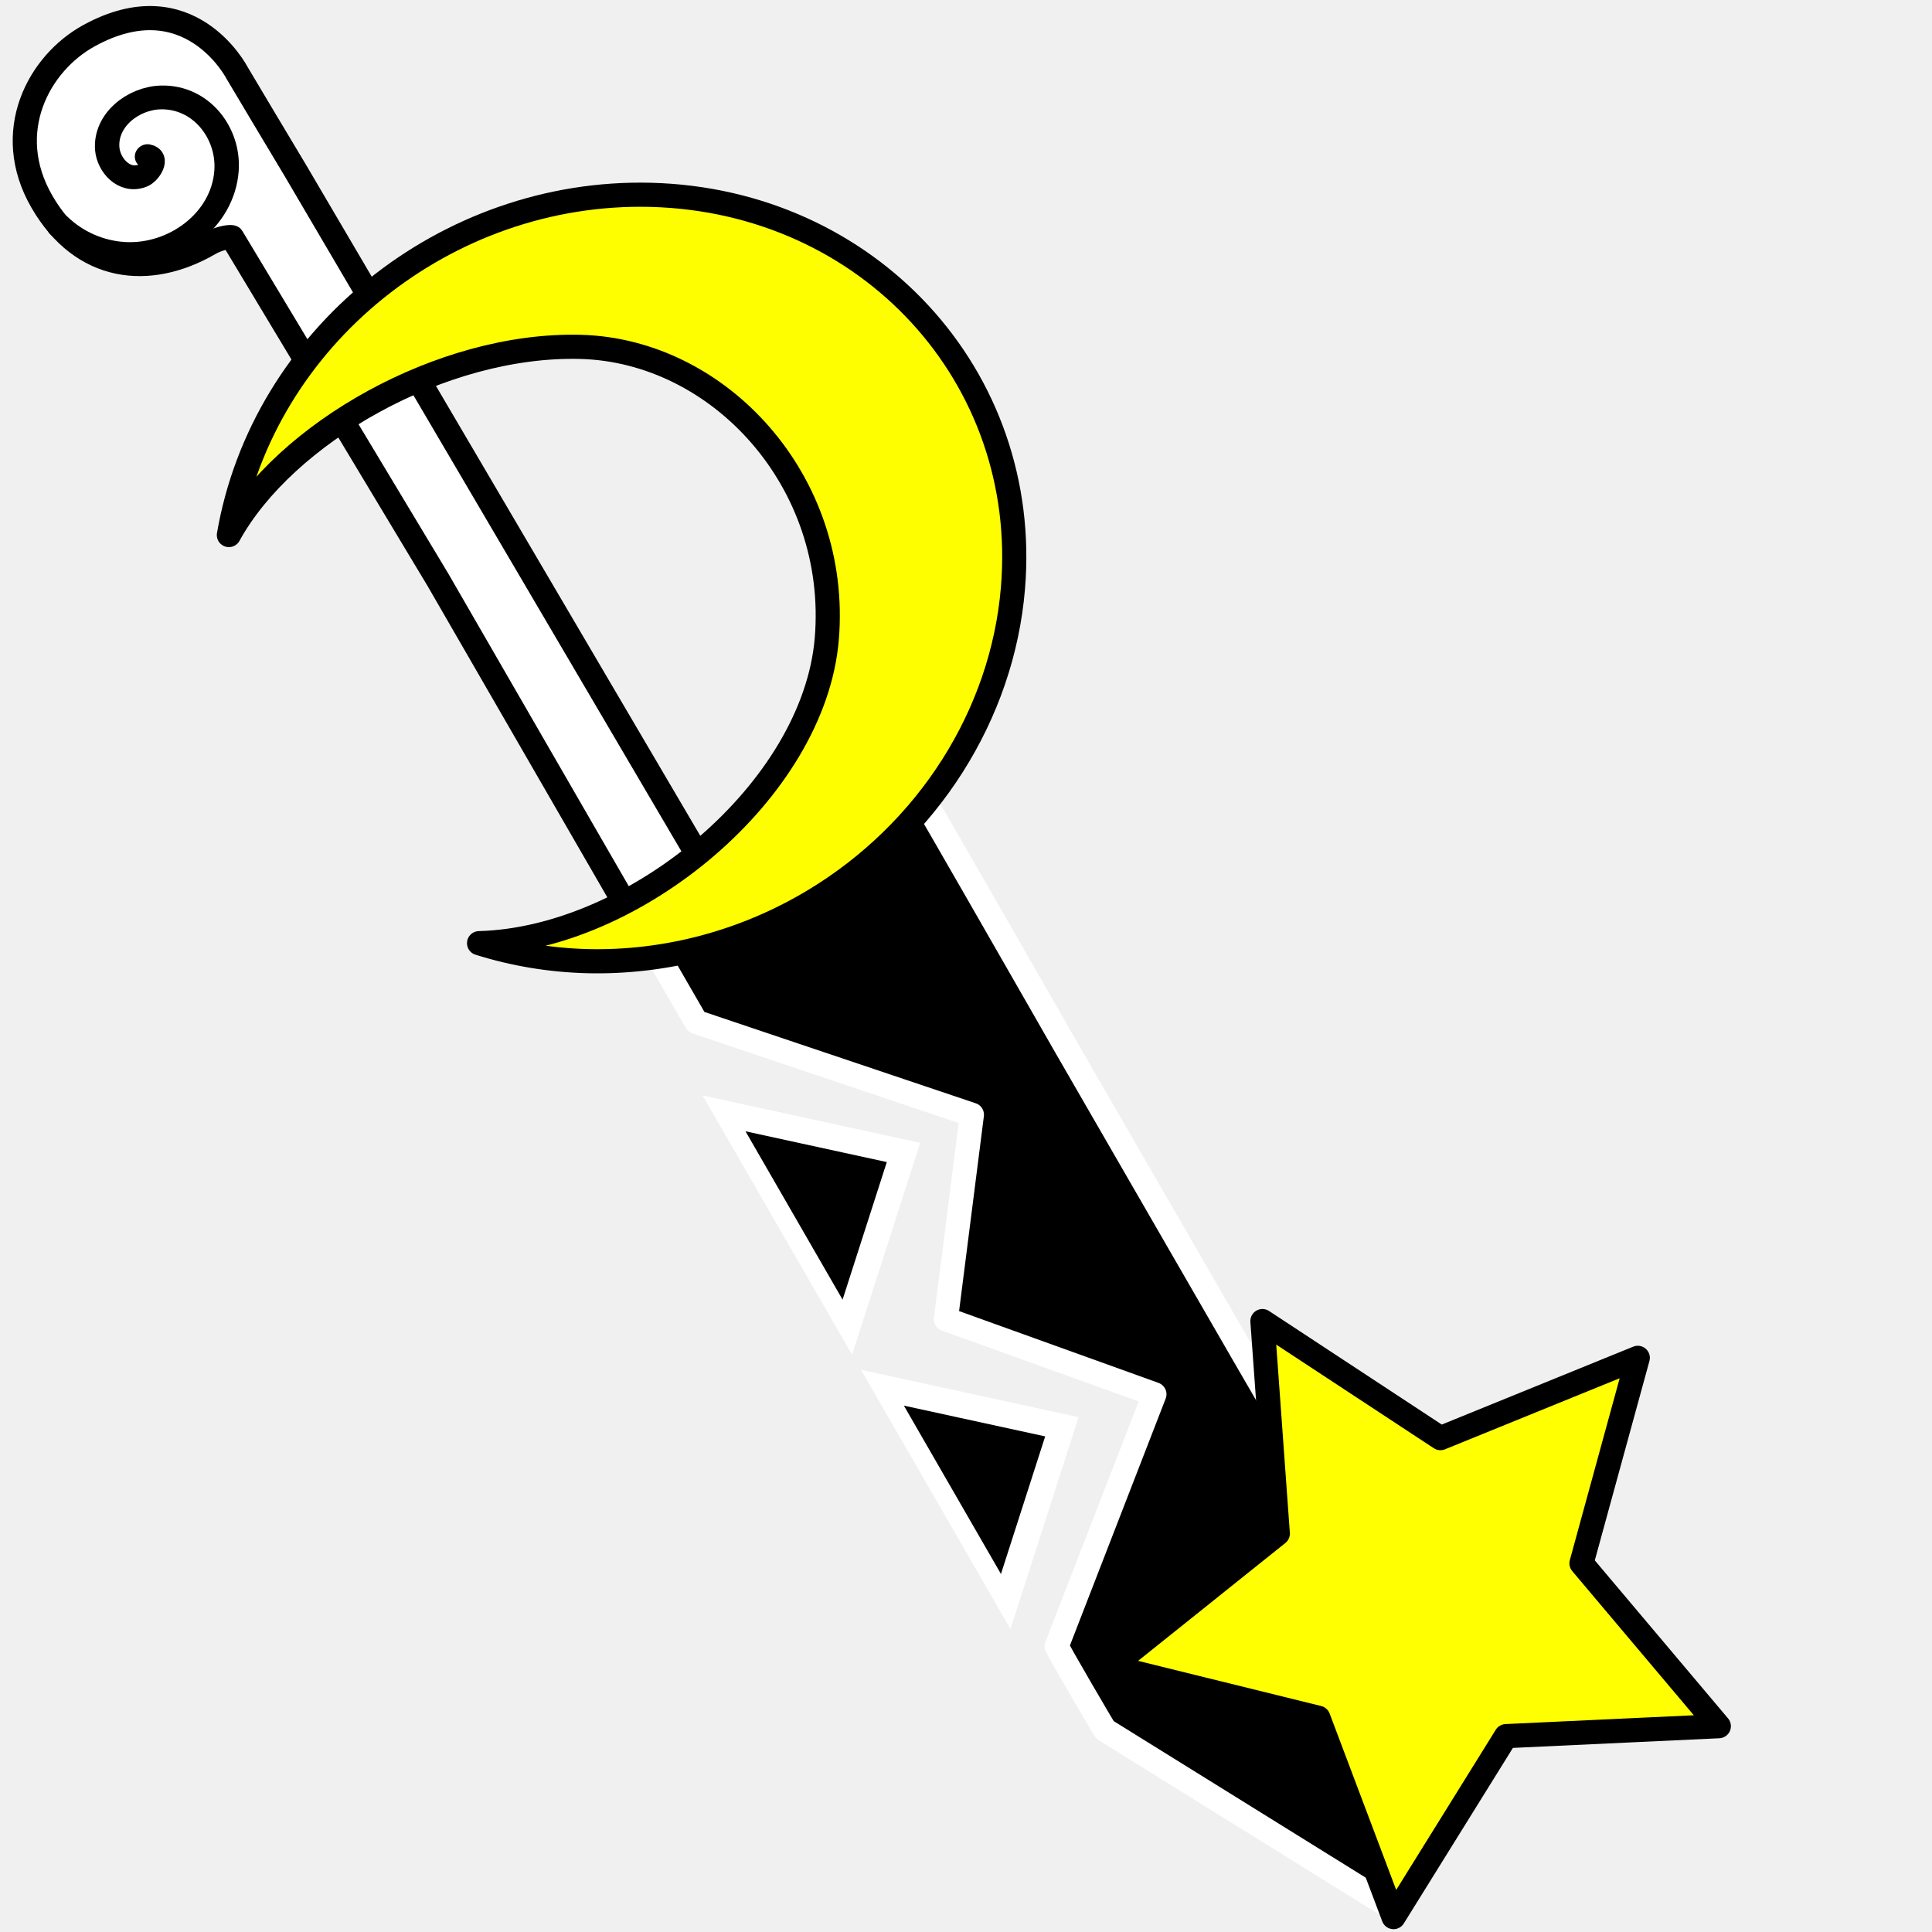
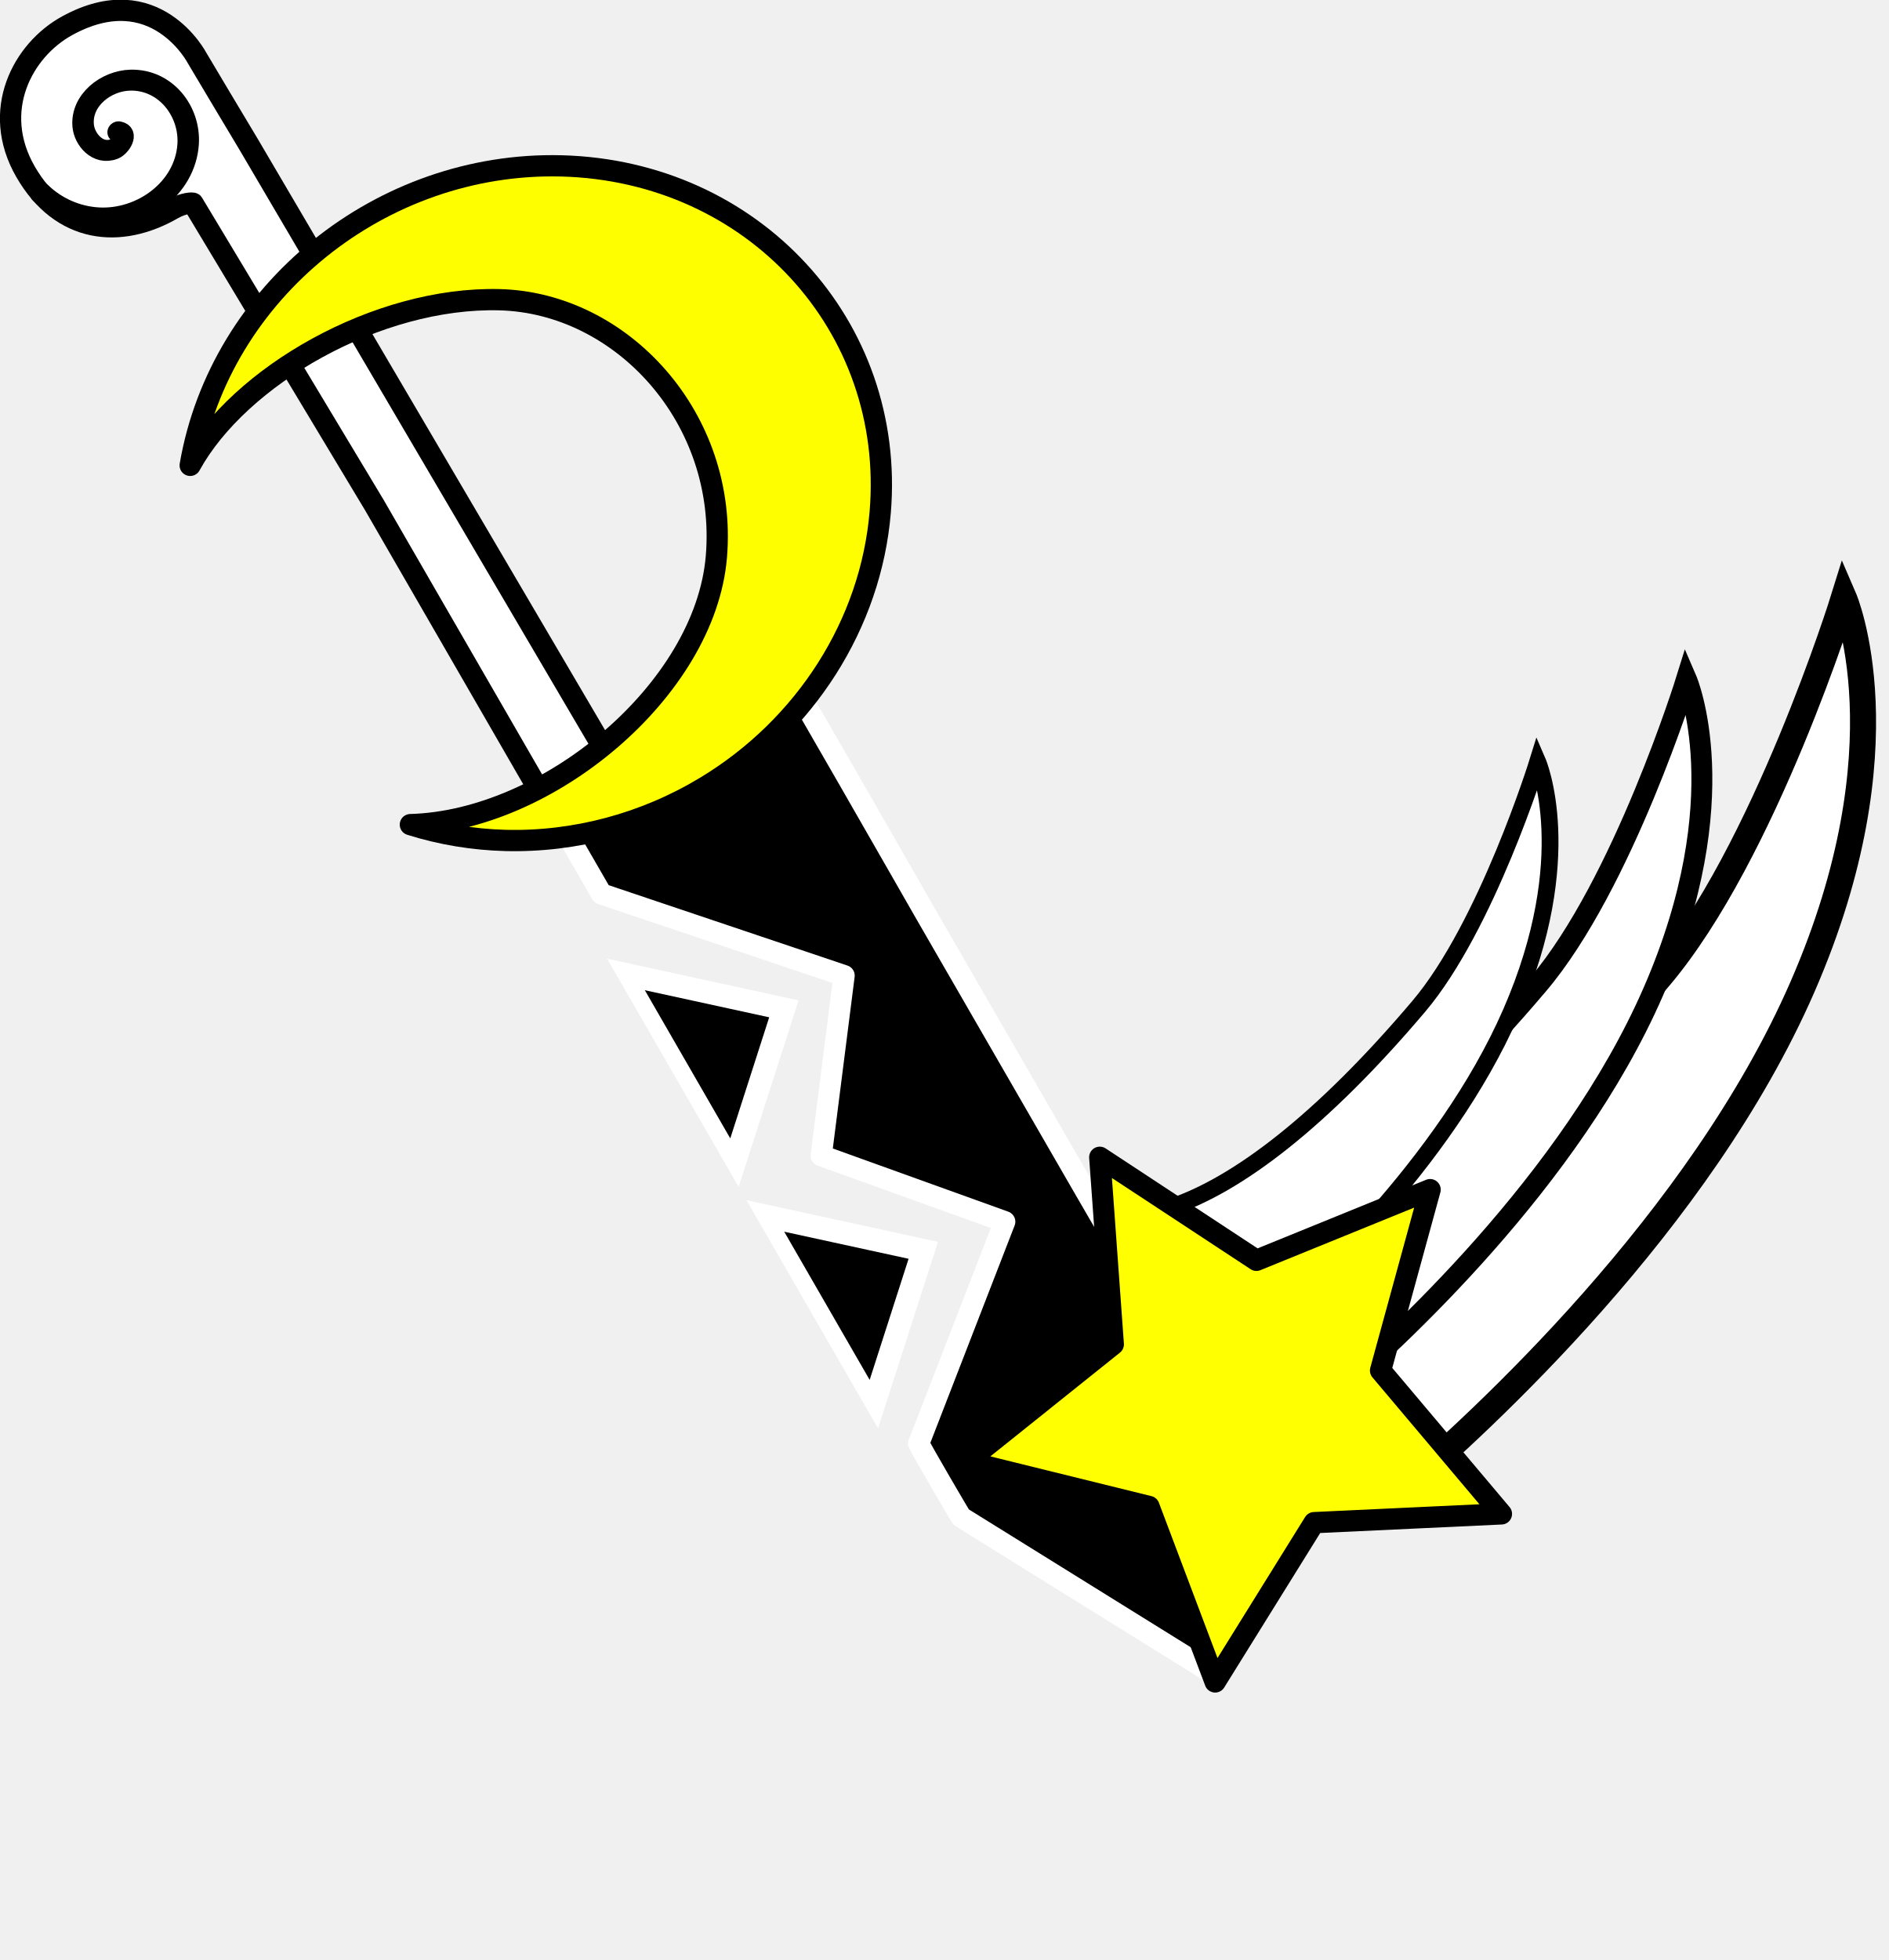
- <svg xmlns="http://www.w3.org/2000/svg" width="160mm" height="160mm" viewBox="0 0 160 160" version="1.1" id="svg154">
+ <svg xmlns="http://www.w3.org/2000/svg" width="177.712mm" height="184.397mm" viewBox="0 0 177.712 184.397" version="1.1" id="svg154">
  <defs id="defs151">
    <linearGradient id="linearGradient2158">
      <stop style="stop-color:#252525;stop-opacity:1;" offset="0" id="stop2156" />
    </linearGradient>
  </defs>
-   <g id="layer5" transform="matrix(0.8136918,0,0,0.8136918,7.45822,15.78859)">
+   <g id="layer1" style="display:inline" transform="translate(-1.058334,-0.529167)">
+     <path id="rect3042" style="display:none;fill:#ffffff;stroke:#000000;stroke-width:2;stroke-linecap:square;stroke-dasharray:none" d="m 143.696,99.512 c 20.204,-18.272 29.28,-43.044 31.853,-41.177 l -1.965,22.13 20.962,-8.337 c 2.954,-1.175 -12.731,19.776 -32.935,38.048 -20.204,18.272 -38.621,35.296 -40.614,32.82 l -9.84,-12.222 c -1.994,-2.476 12.336,-12.99 32.54,-31.262 z" />
+     <path id="path5283-0" style="display:none;fill:#ffffff;stroke:#000000;stroke-width:2;stroke-linecap:square;stroke-dasharray:none" d="m 130.93,140.1 c 7.566,-2.857 35.841,-40.194 35.841,-40.194 0,0 -30.597,29.558 -38.799,29.368 1.67,5.43 1.636,5.433 2.958,10.826 z" />
+     <path id="path5283-0-9" style="display:none;fill:#ffffff;stroke:#000000;stroke-width:2;stroke-linecap:square;stroke-dasharray:none" d="m 118.239,124.956 c 5.055,-6.312 29.001,-49.46 29.001,-49.46 0,0 -29.905,37.636 -37.06,41.651 4.203,3.823 4.175,3.842 8.06,7.81 z" />
+     <path id="path5283-5-8" style="display:none;fill:#ffffff;stroke:#000000;stroke-width:1.144;stroke-linecap:square" d="m 117.979,128.186 c 3.782,-2.815 13.098,-17.382 17.894,-22.175 7.327,-7.323 12.877,-32.138 12.877,-32.138 0,0 -16.037,22.907 -19.044,25.971 -2.788,2.84 -14.018,16.078 -18.666,17.309 3.691,5.473 3.653,5.487 6.94,11.032 z" />
+     <path id="path5283" style="display:none;fill:#ffffff;stroke:#000000;stroke-width:2;stroke-linecap:square" d="m 123.549,141.279 c 6.242,-5.362 13.577,-27.129 27.272,-41.794 11.74,-12.572 12.522,-37.08 12.522,-37.08 0,0 -9.759,22.374 -17.863,29.775 -12.598,11.505 -27.205,27.78 -35.115,30.45 6.969,9.225 6.906,9.254 13.184,18.649 z" />
+     <path id="path5283-7" style="display:inline;fill:#ffffff;stroke:#000000;stroke-width:2.45;stroke-linecap:square" d="m 132.762,140.883 c 7.645,-6.568 28.242,-25.353 37.904,-47.49 9.915,-22.718 3.903,-36.615 3.903,-36.615 0,0 -7.44,23.999 -17.367,35.711 -14.169,16.717 -26.402,25.983 -36.09,29.253 8.537,11.3 3.961,7.632 11.651,19.14 z" />
+     <path id="path5283-7-7" style="display:inline;fill:#ffffff;stroke:#000000;stroke-width:1.968;stroke-linecap:square" d="m 126.178,132.002 c 6.141,-5.276 22.685,-20.364 30.445,-38.145 7.964,-18.248 3.135,-29.41 3.135,-29.41 0,0 -5.976,19.276 -13.95,28.684 -11.381,13.428 -21.206,20.87 -28.989,23.497 6.857,9.076 3.181,6.13 9.358,15.374 z" />
+     <path id="path5283-7-7-7" style="display:inline;fill:#ffffff;stroke:#000000;stroke-width:1.58;stroke-linecap:square" d="m 118.797,126.426 c 4.931,-4.236 18.213,-16.35 24.444,-30.626 6.394,-14.651 2.517,-23.613 2.517,-23.613 0,0 -4.798,15.477 -11.2,23.03 -9.137,10.781 -17.026,16.757 -23.275,18.865 5.505,7.287 2.554,4.922 7.514,12.343 z" />
+     <path style="display:none;fill:none;fill-opacity:1;stroke:#ff0000;stroke-width:2.041;stroke-linecap:square;stroke-dasharray:none;stroke-opacity:1" id="path9271" d="M -32.732,72.798 A 104.49,104.49 0 0 1 75.095,-28.235 104.49,104.49 0 0 1 176.137,79.583 104.49,104.49 0 0 1 68.328,180.635 104.49,104.49 0 0 1 -32.734,72.835" />
+     <path style="display:none;fill:none;fill-opacity:1;stroke:#ff0000;stroke-width:1.795;stroke-linecap:square;stroke-dasharray:none;stroke-opacity:1" id="path9271-3" d="M -18.534,74.023 A 91.893,91.893 0 0 1 76.294,-14.83 91.893,91.893 0 0 1 165.154,79.99 91.893,91.893 0 0 1 70.343,168.859 91.893,91.893 0 0 1 -18.535,74.055" />
+     <path style="display:none;fill:none;fill-opacity:1;stroke:#ff0000;stroke-width:1.502;stroke-linecap:square;stroke-dasharray:none;stroke-opacity:1" id="path9271-3-6" d="M -4.815,69.9 A 76.885,76.885 0 0 1 74.525,-4.441 76.885,76.885 0 0 1 148.874,74.893 76.885,76.885 0 0 1 69.546,149.248 76.885,76.885 0 0 1 -4.816,69.927" />
+     <path style="display:none;fill:none;fill-opacity:1;stroke:#ff0000;stroke-width:1.115;stroke-linecap:square;stroke-dasharray:none;stroke-opacity:1" id="path9271-3-6-0" d="M 20.612,71.668 A 57.061,57.061 0 0 1 79.494,16.495 57.061,57.061 0 0 1 134.672,75.373 57.061,57.061 0 0 1 75.799,130.557 57.061,57.061 0 0 1 20.611,71.688" />
+   </g>
+   <g id="layer5" transform="matrix(0.8136918,0,0,0.8136918,6.399886,15.25942)">
    <path id="rect9190" style="stroke:#ffffff;stroke-width:2.458;stroke-linecap:round;stroke-linejoin:round;stroke-dasharray:none;stroke-dashoffset:0" d="m 103.298,156.664 29.618,18.398 -2.499,-34.056 c -0.012,-0.159 -13.1,-22.691 -13.181,-22.831 l -8.969,-15.535 -8.969,-15.535 c -0.081,-0.14 -17.964,-31.408 -18.088,-31.33 l -26.571,16.608 7.058,12.224 28.054,9.444 -2.646,20.807 21.222,7.642 -9.946,25.646 c 0.099,0.345 4.85,8.476 4.918,8.518 z" />
    <path style="fill:#000000;fill-opacity:1;stroke:#ffffff;stroke-width:3.143;stroke-linecap:square;stroke-linejoin:miter;stroke-dasharray:none;stroke-opacity:1" id="path9532" d="M 29.806,95.806 7.566,83.098 29.692,70.192 Z" transform="matrix(-0.1571604,-0.8919244,-0.7123218,-0.1513224,153.5748,162.9161)" />
    <path style="fill:#000000;fill-opacity:1;stroke:#ffffff;stroke-width:3.143;stroke-linecap:square;stroke-linejoin:miter;stroke-dasharray:none;stroke-opacity:1" id="path9532-1" d="M 29.806,95.806 7.566,83.098 29.692,70.192 Z" transform="matrix(-0.1571604,-0.8919244,-0.7123218,-0.1513224,137.4549,134.9956)" />
    <path style="fill:#ffff01;fill-opacity:1;stroke:#000000;stroke-width:2.222;stroke-linecap:round;stroke-linejoin:round;stroke-dasharray:none;stroke-opacity:1" id="path9636" d="M 113.903,109.645 102.394,93.778 82.798,94.264 94.332,78.415 87.814,59.929 106.452,66 l 15.568,-11.911 -0.015,19.602 16.139,11.125 -18.647,6.043 z" transform="matrix(-0.2658311,1.073828,1.073828,0.2658311,78.31102,4.824574)" />
  </g>
-   <g id="layer2" transform="translate(-5.536466,-6.389885)">
+   <g id="layer2" transform="translate(-6.5948,-6.919052)">
    <g id="g5820" transform="matrix(-1.015379,0.5862291,0.5862291,1.015379,21.48778,-51.64968)" style="stroke-width:1.706;stroke-dasharray:none">
      <path id="rect5930" style="fill:#ffffff;stroke:#000000;stroke-width:1.706;stroke-linecap:round;stroke-dasharray:none" d="m 70.893,198.301 -6.185,2.557 v 26.408 l -0.497,28.214 c 0.079,0.053 -0.661,0.44 -1.624,0.44 -4.914,0 -8.751,2.802 -8.751,8.485 0,5.683 4.689,8.575 8.751,8.485 8.065,-0.179 7.736,-7.47 7.736,-7.47 0,0 0.094,-7.108 0.119,-8.05 z" transform="rotate(180,47.46458,157.1416)" />
      <path style="display:inline;fill:none;fill-rule:evenodd;stroke:#000000;stroke-width:1.09;stroke-linecap:round;stroke-linejoin:miter;stroke-dasharray:none" id="path4261" d="m 83.919,134.839 c -0.409,-0.365 0.29,-0.732 0.606,-0.68 0.858,0.139 1.056,1.216 0.754,1.892 -0.54,1.21 -2.11,1.438 -3.179,0.828 -1.568,-0.896 -1.831,-3.016 -0.902,-4.465 1.239,-1.932 3.926,-2.228 5.751,-0.976 0.915,0.628 1.576,1.585 1.869,2.654" transform="matrix(1.600304,0,0,-1.52235,-101.2411,256.0824)" />
    </g>
    <path id="path7466" style="display:inline;fill:#fefe00;fill-opacity:1;stroke:#000000;stroke-width:2;stroke-linecap:round;stroke-linejoin:round;stroke-dasharray:none;stroke-opacity:1" d="m 72.985,80.947 c -5.719,3.452 -12.287,5.209 -18.847,5.041 -3.056,-0.084 -6.061,-0.585 -8.927,-1.488 12.937,-0.349 27.743,-12.662 28.796,-25.199 1.088,-13.04 -8.904,-23.892 -20.409,-24.185 -11.505,-0.292 -24.494,7.187 -29.106,15.584 2.818,-16.363 17.981,-28.597 34.917,-28.175 l 0.024,4.3e-4 c 18.027,0.469 31.454,15.052 29.992,32.574 -0.875,10.491 -7.029,20.166 -16.44,25.847 z" />
  </g>
-   <g aria-label="ream" transform="matrix(0.8838031,-0.4874316,0.5128924,0.8486053,0,0)" id="text9776" style="font-size:29.986px;display:none;fill:#ffff00;stroke:#000000;stroke-linecap:round;stroke-linejoin:round">
+   <g aria-label="ream" transform="matrix(0.8838031,-0.4874316,0.5128924,0.8486053,-1.058334,-0.529167)" id="text9776" style="font-size:29.986px;display:none;fill:#ffff00;stroke:#000000;stroke-linecap:round;stroke-linejoin:round">
    <path d="m 60.648,83.868 q 0,0.747 -0.366,1.332 -0.366,0.571 -1.127,0.571 -0.82,0 -1.259,-0.425 -0.425,-0.425 -0.425,-0.937 0,-0.322 0.044,-0.586 0.059,-0.264 0.102,-0.527 -0.688,0 -1.611,0.556 -0.922,0.556 -1.567,1.581 v 8.404 q 0,0.512 0.19,0.835 0.205,0.322 0.63,0.483 0.366,0.146 0.937,0.22 0.586,0.073 1.01,0.102 V 96.445 H 49.594 v -0.966 q 0.337,-0.029 0.688,-0.059 0.366,-0.029 0.63,-0.117 0.41,-0.132 0.6,-0.454 0.205,-0.337 0.205,-0.864 v -8.917 q 0,-0.454 -0.22,-0.893 -0.205,-0.439 -0.586,-0.703 -0.278,-0.176 -0.659,-0.249 -0.381,-0.088 -0.82,-0.117 v -0.952 l 4.802,-0.322 0.205,0.205 v 2.035 h 0.073 q 0.908,-1.186 2.021,-1.801 1.113,-0.615 2.035,-0.615 0.922,0 1.493,0.6 0.586,0.6 0.586,1.611 z" style="font-family:Georgia;-inkscape-font-specification:Georgia" id="path13074" />
    <path d="m 74.704,93.048 q -0.908,1.728 -2.431,2.753 -1.523,1.025 -3.499,1.025 -1.742,0 -3.06,-0.615 -1.303,-0.615 -2.152,-1.669 -0.849,-1.054 -1.274,-2.46 -0.41,-1.406 -0.41,-2.972 0,-1.406 0.439,-2.753 0.454,-1.362 1.318,-2.445 0.835,-1.04 2.064,-1.669 1.245,-0.644 2.782,-0.644 1.581,0 2.709,0.498 1.127,0.498 1.83,1.362 0.674,0.82 0.996,1.933 0.337,1.113 0.337,2.416 v 0.966 h -9.561 q 0,1.42 0.264,2.577 0.278,1.157 0.864,2.035 0.571,0.849 1.493,1.347 0.922,0.483 2.196,0.483 1.303,0 2.24,-0.6 0.952,-0.615 1.83,-2.196 z m -3.236,-5.505 q 0,-0.82 -0.146,-1.757 -0.132,-0.937 -0.439,-1.567 -0.337,-0.674 -0.922,-1.098 -0.586,-0.425 -1.508,-0.425 -1.537,0 -2.562,1.288 -1.01,1.274 -1.098,3.558 z" style="font-family:Georgia;-inkscape-font-specification:Georgia" id="path13076" />
    <path d="m 90.049,96.182 q -0.688,0.249 -1.215,0.395 -0.512,0.161 -1.171,0.161 -1.142,0 -1.83,-0.527 -0.674,-0.542 -0.864,-1.567 h -0.088 q -0.952,1.054 -2.05,1.611 -1.083,0.556 -2.621,0.556 -1.625,0 -2.679,-0.996 -1.04,-0.996 -1.04,-2.606 0,-0.835 0.234,-1.493 0.234,-0.659 0.703,-1.186 0.366,-0.439 0.966,-0.776 0.6,-0.351 1.127,-0.556 0.659,-0.249 2.665,-0.922 2.021,-0.674 2.723,-1.054 v -1.45 q 0,-0.19 -0.088,-0.732 -0.073,-0.542 -0.337,-1.025 -0.293,-0.542 -0.835,-0.937 -0.527,-0.41 -1.508,-0.41 -0.674,0 -1.259,0.234 -0.571,0.22 -0.805,0.469 0,0.293 0.132,0.864 0.146,0.571 0.146,1.054 0,0.512 -0.469,0.937 -0.454,0.425 -1.274,0.425 -0.732,0 -1.083,-0.512 -0.337,-0.527 -0.337,-1.171 0,-0.674 0.469,-1.288 0.483,-0.615 1.245,-1.098 0.659,-0.41 1.596,-0.688 0.937,-0.293 1.83,-0.293 1.23,0 2.138,0.176 0.922,0.161 1.669,0.717 0.747,0.542 1.127,1.479 0.395,0.922 0.395,2.387 0,2.094 -0.044,3.719 -0.044,1.611 -0.044,3.529 0,0.571 0.19,0.908 0.205,0.337 0.615,0.571 0.22,0.132 0.688,0.146 0.483,0.015 0.981,0.015 z m -5.11,-7.731 q -1.245,0.366 -2.182,0.717 -0.937,0.351 -1.742,0.878 -0.732,0.498 -1.157,1.186 -0.425,0.674 -0.425,1.611 0,1.215 0.63,1.786 0.644,0.571 1.625,0.571 1.04,0 1.83,-0.498 0.791,-0.512 1.332,-1.201 z" style="font-family:Georgia;-inkscape-font-specification:Georgia" id="path13078" />
    <path d="m 116.213,96.445 h -7.043 v -0.966 q 0.337,-0.029 0.674,-0.059 0.351,-0.029 0.615,-0.117 0.41,-0.132 0.6,-0.454 0.205,-0.337 0.205,-0.864 v -7.453 q 0,-1.523 -0.703,-2.343 -0.688,-0.835 -1.728,-0.835 -0.717,0 -1.347,0.22 -0.63,0.22 -1.157,0.615 -0.425,0.322 -0.717,0.703 -0.278,0.366 -0.425,0.615 v 8.331 q 0,0.512 0.176,0.849 0.176,0.322 0.6,0.498 0.337,0.132 0.6,0.205 0.278,0.059 0.717,0.088 v 0.966 h -6.896 v -0.966 q 0.337,-0.029 0.644,-0.059 0.322,-0.029 0.586,-0.117 0.41,-0.132 0.6,-0.454 0.205,-0.337 0.205,-0.864 v -7.453 q 0,-1.523 -0.703,-2.343 -0.688,-0.835 -1.728,-0.835 -0.717,0 -1.347,0.234 -0.63,0.22 -1.157,0.615 -0.425,0.322 -0.717,0.732 -0.293,0.395 -0.439,0.6 v 8.273 q 0,0.498 0.205,0.835 0.205,0.337 0.615,0.512 0.307,0.146 0.63,0.22 0.322,0.073 0.717,0.102 v 0.966 h -7.013 v -0.966 q 0.337,-0.029 0.688,-0.059 0.366,-0.029 0.63,-0.117 0.41,-0.132 0.6,-0.454 0.205,-0.337 0.205,-0.864 v -8.975 q 0,-0.469 -0.22,-0.835 -0.205,-0.381 -0.586,-0.644 -0.278,-0.176 -0.688,-0.278 -0.41,-0.117 -0.849,-0.146 V 82.155 l 4.832,-0.322 0.205,0.205 v 2.064 h 0.102 q 0.366,-0.366 0.893,-0.864 0.527,-0.498 0.981,-0.805 0.512,-0.351 1.274,-0.586 0.776,-0.234 1.669,-0.234 1.406,0 2.416,0.761 1.01,0.747 1.45,1.816 0.527,-0.512 0.922,-0.893 0.41,-0.395 1.069,-0.835 0.556,-0.381 1.303,-0.615 0.761,-0.234 1.684,-0.234 1.83,0 2.899,1.201 1.069,1.201 1.069,3.69 v 7.335 q 0,0.512 0.176,0.849 0.176,0.322 0.6,0.498 0.337,0.132 0.659,0.205 0.337,0.059 0.747,0.088 z" style="font-family:Georgia;-inkscape-font-specification:Georgia" id="path13080" />
  </g>
-   <g aria-label="lade" transform="matrix(0.8431243,-0.5109491,0.4892856,0.8895485,0,0)" id="text9776-7" style="font-size:29.986px;display:none;stroke:#ffffff;stroke-linecap:round;stroke-linejoin:round">
+   <g aria-label="lade" transform="matrix(0.8431243,-0.5109491,0.4892856,0.8895485,-1.058334,-0.529167)" id="text9776-7" style="font-size:29.986px;display:none;stroke:#ffffff;stroke-linecap:round;stroke-linejoin:round">
    <path d="m 48.929,135.36 h -7.043 v -0.966 q 0.337,-0.029 0.717,-0.059 0.381,-0.044 0.63,-0.117 0.41,-0.132 0.615,-0.454 0.205,-0.337 0.205,-0.864 v -16.721 q 0,-0.527 -0.234,-0.981 -0.22,-0.469 -0.586,-0.732 -0.264,-0.176 -0.966,-0.322 -0.703,-0.146 -1.127,-0.176 v -0.937 l 5.432,-0.337 0.205,0.22 v 19.81 q 0,0.512 0.19,0.849 0.19,0.322 0.615,0.498 0.322,0.146 0.63,0.22 0.322,0.073 0.717,0.102 z" style="font-family:Georgia;-inkscape-font-specification:Georgia" id="path13065" />
    <path d="m 64.42,135.097 q -0.688,0.249 -1.215,0.395 -0.512,0.161 -1.171,0.161 -1.142,0 -1.83,-0.527 -0.674,-0.542 -0.864,-1.567 h -0.088 q -0.952,1.054 -2.05,1.611 -1.083,0.556 -2.621,0.556 -1.625,0 -2.679,-0.996 -1.04,-0.996 -1.04,-2.606 0,-0.835 0.234,-1.493 0.234,-0.659 0.703,-1.186 0.366,-0.439 0.966,-0.776 0.6,-0.351 1.127,-0.556 0.659,-0.249 2.665,-0.922 2.021,-0.674 2.723,-1.054 v -1.45 q 0,-0.19 -0.088,-0.732 -0.073,-0.542 -0.337,-1.025 -0.293,-0.542 -0.835,-0.937 -0.527,-0.41 -1.508,-0.41 -0.674,0 -1.259,0.234 -0.571,0.22 -0.805,0.469 0,0.293 0.132,0.864 0.146,0.571 0.146,1.054 0,0.512 -0.469,0.937 -0.454,0.425 -1.274,0.425 -0.732,0 -1.083,-0.512 -0.337,-0.527 -0.337,-1.171 0,-0.674 0.469,-1.288 0.483,-0.615 1.245,-1.098 0.659,-0.41 1.596,-0.688 0.937,-0.293 1.83,-0.293 1.23,0 2.138,0.176 0.922,0.161 1.669,0.717 0.747,0.542 1.127,1.479 0.395,0.922 0.395,2.387 0,2.094 -0.044,3.719 -0.044,1.611 -0.044,3.529 0,0.571 0.19,0.908 0.205,0.337 0.615,0.571 0.22,0.132 0.688,0.146 0.483,0.015 0.981,0.015 z m -5.11,-7.731 q -1.245,0.366 -2.182,0.717 -0.937,0.351 -1.742,0.878 -0.732,0.498 -1.157,1.186 -0.425,0.674 -0.425,1.611 0,1.215 0.63,1.786 0.644,0.571 1.625,0.571 1.04,0 1.83,-0.498 0.791,-0.512 1.332,-1.201 z" style="font-family:Georgia;-inkscape-font-specification:Georgia" id="path13067" />
    <path d="m 81.667,135.097 -5.037,0.322 -0.22,-0.205 v -1.347 l -0.117,-0.029 q -0.761,0.849 -1.889,1.391 -1.113,0.542 -2.299,0.542 -1.23,0 -2.387,-0.542 -1.142,-0.556 -1.991,-1.552 -0.864,-1.01 -1.376,-2.431 -0.498,-1.42 -0.498,-3.133 0,-1.567 0.542,-2.972 0.542,-1.406 1.493,-2.46 0.893,-0.981 2.182,-1.567 1.303,-0.586 2.65,-0.586 1.01,0 1.977,0.264 0.981,0.249 1.684,0.644 v -5.022 q 0,-0.615 -0.205,-1.113 -0.205,-0.512 -0.571,-0.776 -0.41,-0.278 -1.113,-0.395 -0.688,-0.132 -1.493,-0.19 v -0.908 l 5.901,-0.337 0.22,0.22 v 19.473 q 0,0.512 0.19,0.878 0.205,0.351 0.586,0.6 0.278,0.176 0.805,0.22 0.527,0.044 0.966,0.059 z m -5.286,-2.533 v -8.448 q -0.117,-0.381 -0.381,-0.82 -0.264,-0.439 -0.659,-0.805 -0.425,-0.366 -0.996,-0.6 -0.571,-0.249 -1.332,-0.249 -0.878,0 -1.625,0.454 -0.732,0.454 -1.303,1.303 -0.542,0.82 -0.864,2.094 -0.307,1.259 -0.307,2.797 0,1.23 0.234,2.24 0.234,0.996 0.791,1.859 0.512,0.82 1.303,1.318 0.805,0.498 1.903,0.498 1.171,0 1.933,-0.512 0.776,-0.512 1.303,-1.127 z" style="font-family:Georgia;-inkscape-font-specification:Georgia" id="path13069" />
    <path d="m 95.899,131.963 q -0.908,1.728 -2.431,2.753 -1.523,1.025 -3.499,1.025 -1.742,0 -3.06,-0.615 -1.303,-0.615 -2.152,-1.669 -0.849,-1.054 -1.274,-2.46 -0.41,-1.406 -0.41,-2.972 0,-1.406 0.439,-2.753 0.454,-1.362 1.318,-2.445 0.835,-1.04 2.064,-1.669 1.245,-0.644 2.782,-0.644 1.581,0 2.709,0.498 1.127,0.498 1.83,1.362 0.674,0.82 0.996,1.933 0.337,1.113 0.337,2.416 v 0.966 h -9.561 q 0,1.42 0.264,2.577 0.278,1.157 0.864,2.035 0.571,0.849 1.493,1.347 0.922,0.483 2.196,0.483 1.303,0 2.24,-0.6 0.952,-0.615 1.83,-2.196 z m -3.236,-5.505 q 0,-0.82 -0.146,-1.757 -0.132,-0.937 -0.439,-1.567 -0.337,-0.674 -0.922,-1.098 -0.586,-0.425 -1.508,-0.425 -1.537,0 -2.562,1.288 -1.01,1.274 -1.098,3.558 z" style="font-family:Georgia;-inkscape-font-specification:Georgia" id="path13071" />
  </g>
-   <g id="layer4" style="display:none" transform="translate(-5.536466,-6.389885)">
+   <g id="layer4" style="display:none" transform="translate(-6.5948,-6.919052)">
    <g id="g5820-8" transform="rotate(180,113.9913,166.1648)" style="display:none">
      <ellipse style="fill:#ffffff;fill-opacity:1;stroke:#000000;stroke-width:2;stroke-dasharray:none;stroke-opacity:1" id="path740-1" ry="10.29" rx="10.556" cy="49.878" cx="31.846" />
      <path style="fill:none;fill-rule:evenodd;stroke:#000000;stroke-width:1.271;stroke-linecap:round;stroke-linejoin:miter;stroke-dasharray:none" id="path4261-3" d="m 83.919,134.839 c -0.409,-0.365 0.29,-0.732 0.606,-0.68 0.858,0.139 1.056,1.216 0.754,1.892 -0.54,1.21 -2.11,1.438 -3.179,0.828 -1.568,-0.896 -1.831,-3.016 -0.902,-4.465 1.239,-1.932 3.926,-2.228 5.751,-0.976 2.297,1.576 2.628,4.838 1.05,7.038 -1.911,2.664 -5.751,3.029 -8.324,1.124 -3.033,-2.245 -3.43,-6.664 -1.198,-9.61 0.835,-1.102 1.982,-1.951 3.272,-2.444" transform="matrix(1.647358,0,0,1.502787,-105.5931,-151.844)" />
    </g>
    <path id="path23959" style="fill:#ffe40a;stroke:#8f8f00;stroke-width:1.5;stroke-linecap:round;stroke-linejoin:round;stroke-opacity:0.633" d="m 193.3,210.242 c -0.775,0.432 -1.657,-0.168 -2.402,-0.44 -1,-0.402 -1.949,-1.073 -3.05,-1.122 -1.121,0.36 -1.911,1.32 -2.844,1.996 -0.613,0.408 -1.47,1.338 -2.204,0.747 -0.462,-0.913 -0.144,-1.986 -0.076,-2.959 0.061,-0.877 0.357,-1.829 -0.014,-2.666 -1.125,-1.286 -2.91,-1.779 -4.023,-3.083 -0.661,-0.933 0.801,-1.374 1.485,-1.501 1.188,-0.321 2.478,-0.347 3.579,-0.933 0.672,-0.677 0.737,-1.714 1.013,-2.589 0.279,-0.895 0.381,-1.966 1.12,-2.616 0.899,-0.282 1.357,0.896 1.78,1.499 0.622,0.97 1.009,2.152 1.921,2.896 1.119,0.368 2.322,0.056 3.475,0.057 0.736,0.031 1.975,-0.218 2.222,0.691 -0.163,1.01 -1.051,1.692 -1.678,2.438 -0.565,0.674 -1.363,1.27 -1.556,2.165 0.155,1.702 1.309,3.149 1.443,4.859 -5.2e-4,0.199 -0.039,0.418 -0.191,0.561 z" />
    <text xml:space="preserve" style="font-size:29.986px;display:inline;fill:#ffff00;fill-opacity:1;stroke:#000000;stroke-width:1;stroke-linecap:round;stroke-linejoin:round;stroke-dasharray:none;stroke-opacity:1" x="128.393" y="146.473" id="text9776-3" transform="matrix(0.8838031,-0.4874316,0.5128924,0.8486053,5.536466,6.389885)">
      <tspan id="tspan9774-5" style="font-style:normal;font-variant:normal;font-weight:normal;font-stretch:normal;font-size:29.986px;font-family:Georgia;-inkscape-font-specification:Georgia;fill:#ffff00;fill-opacity:1;stroke:#000000;stroke-width:1;stroke-dasharray:none;stroke-opacity:1" x="128.393" y="146.473">ream</tspan>
    </text>
    <text xml:space="preserve" style="font-size:29.986px;display:inline;fill:#000000;fill-opacity:1;stroke:#ffffff;stroke-width:1;stroke-linecap:round;stroke-linejoin:round;stroke-dasharray:none;stroke-dashoffset:0;stroke-opacity:1" x="124.987" y="187.508" id="text9776-7-3" transform="matrix(0.8431243,-0.5109491,0.4892856,0.8895485,5.536466,6.389885)">
      <tspan id="tspan9774-0-8" style="font-style:normal;font-variant:normal;font-weight:normal;font-stretch:normal;font-size:29.986px;font-family:Georgia;-inkscape-font-specification:Georgia;fill:#000000;fill-opacity:1;stroke:#ffffff;stroke-width:1;stroke-dasharray:none;stroke-dashoffset:0;stroke-opacity:1" x="124.987" y="187.508">lade</tspan>
    </text>
  </g>
-   <text xml:space="preserve" style="font-style:normal;font-variant:normal;font-weight:normal;font-stretch:normal;font-size:16.842px;font-family:Georgia;-inkscape-font-specification:Georgia;display:none;fill:#ffff00;fill-opacity:1;stroke:none;stroke-width:1.591;stroke-linecap:square;stroke-linejoin:miter;stroke-dasharray:none;stroke-dashoffset:0;stroke-opacity:1" x="-1.331" y="158.159" id="text12763">
-     <tspan id="tspan12761" style="font-size:16.842px;fill:#ffff00;fill-opacity:1;stroke-width:1.591" x="0" y="0">Dreamblade</tspan>
+   <text xml:space="preserve" style="font-style:normal;font-variant:normal;font-weight:normal;font-stretch:normal;font-size:16.842px;font-family:Georgia;-inkscape-font-specification:Georgia;display:none;fill:#ffff00;fill-opacity:1;stroke:none;stroke-width:1.591;stroke-linecap:square;stroke-linejoin:miter;stroke-dasharray:none;stroke-dashoffset:0;stroke-opacity:1" x="-2.39" y="157.63" id="text12763">
+     <tspan id="tspan12761" style="font-size:16.842px;fill:#ffff00;fill-opacity:1;stroke-width:1.591" x="3.5404671e-08" y="1.8183178e-08">Dreamblade</tspan>
  </text>
-   <text xml:space="preserve" style="font-style:normal;font-variant:normal;font-weight:normal;font-stretch:normal;font-size:39.499px;font-family:Georgia;-inkscape-font-specification:Georgia;display:none;fill:#ffff00;fill-opacity:1;stroke:#000000;stroke-width:1;stroke-linecap:square;stroke-linejoin:miter;stroke-dasharray:none;stroke-dashoffset:0;stroke-opacity:1" x="-37.573" y="188.772" id="text12901">
-     <tspan id="tspan12899" style="stroke:#000000;stroke-width:1;stroke-dasharray:none;stroke-opacity:1" x="0" y="0">Dreamblade</tspan>
+   <text xml:space="preserve" style="font-style:normal;font-variant:normal;font-weight:normal;font-stretch:normal;font-size:39.499px;font-family:Georgia;-inkscape-font-specification:Georgia;display:none;fill:#ffff00;fill-opacity:1;stroke:#000000;stroke-width:1;stroke-linecap:square;stroke-linejoin:miter;stroke-dasharray:none;stroke-dashoffset:0;stroke-opacity:1" x="-38.631" y="188.243" id="text12901">
+     <tspan id="tspan12899" style="stroke:#000000;stroke-width:1;stroke-dasharray:none;stroke-opacity:1" x="3.5404671e-08" y="1.8183178e-08">Dreamblade</tspan>
+   </text>
+   <text xml:space="preserve" style="font-size:29.986px;font-family:Georgia;-inkscape-font-specification:Georgia;display:none;fill:#ffff00;fill-opacity:1;stroke:#000000;stroke-width:1.5;stroke-linecap:square;stroke-dasharray:none;stroke-opacity:1" x="0.374" y="183.347" id="text10370">
+     <tspan id="tspan10368" style="font-style:normal;font-variant:normal;font-weight:normal;font-stretch:normal;font-family:Rowdies;-inkscape-font-specification:Rowdies;fill:#ffff00;fill-opacity:1;stroke:#000000;stroke-width:1.5;stroke-dasharray:none;stroke-opacity:1" x="0.374" y="183.347">Dreamblade</tspan>
  </text>
</svg>
